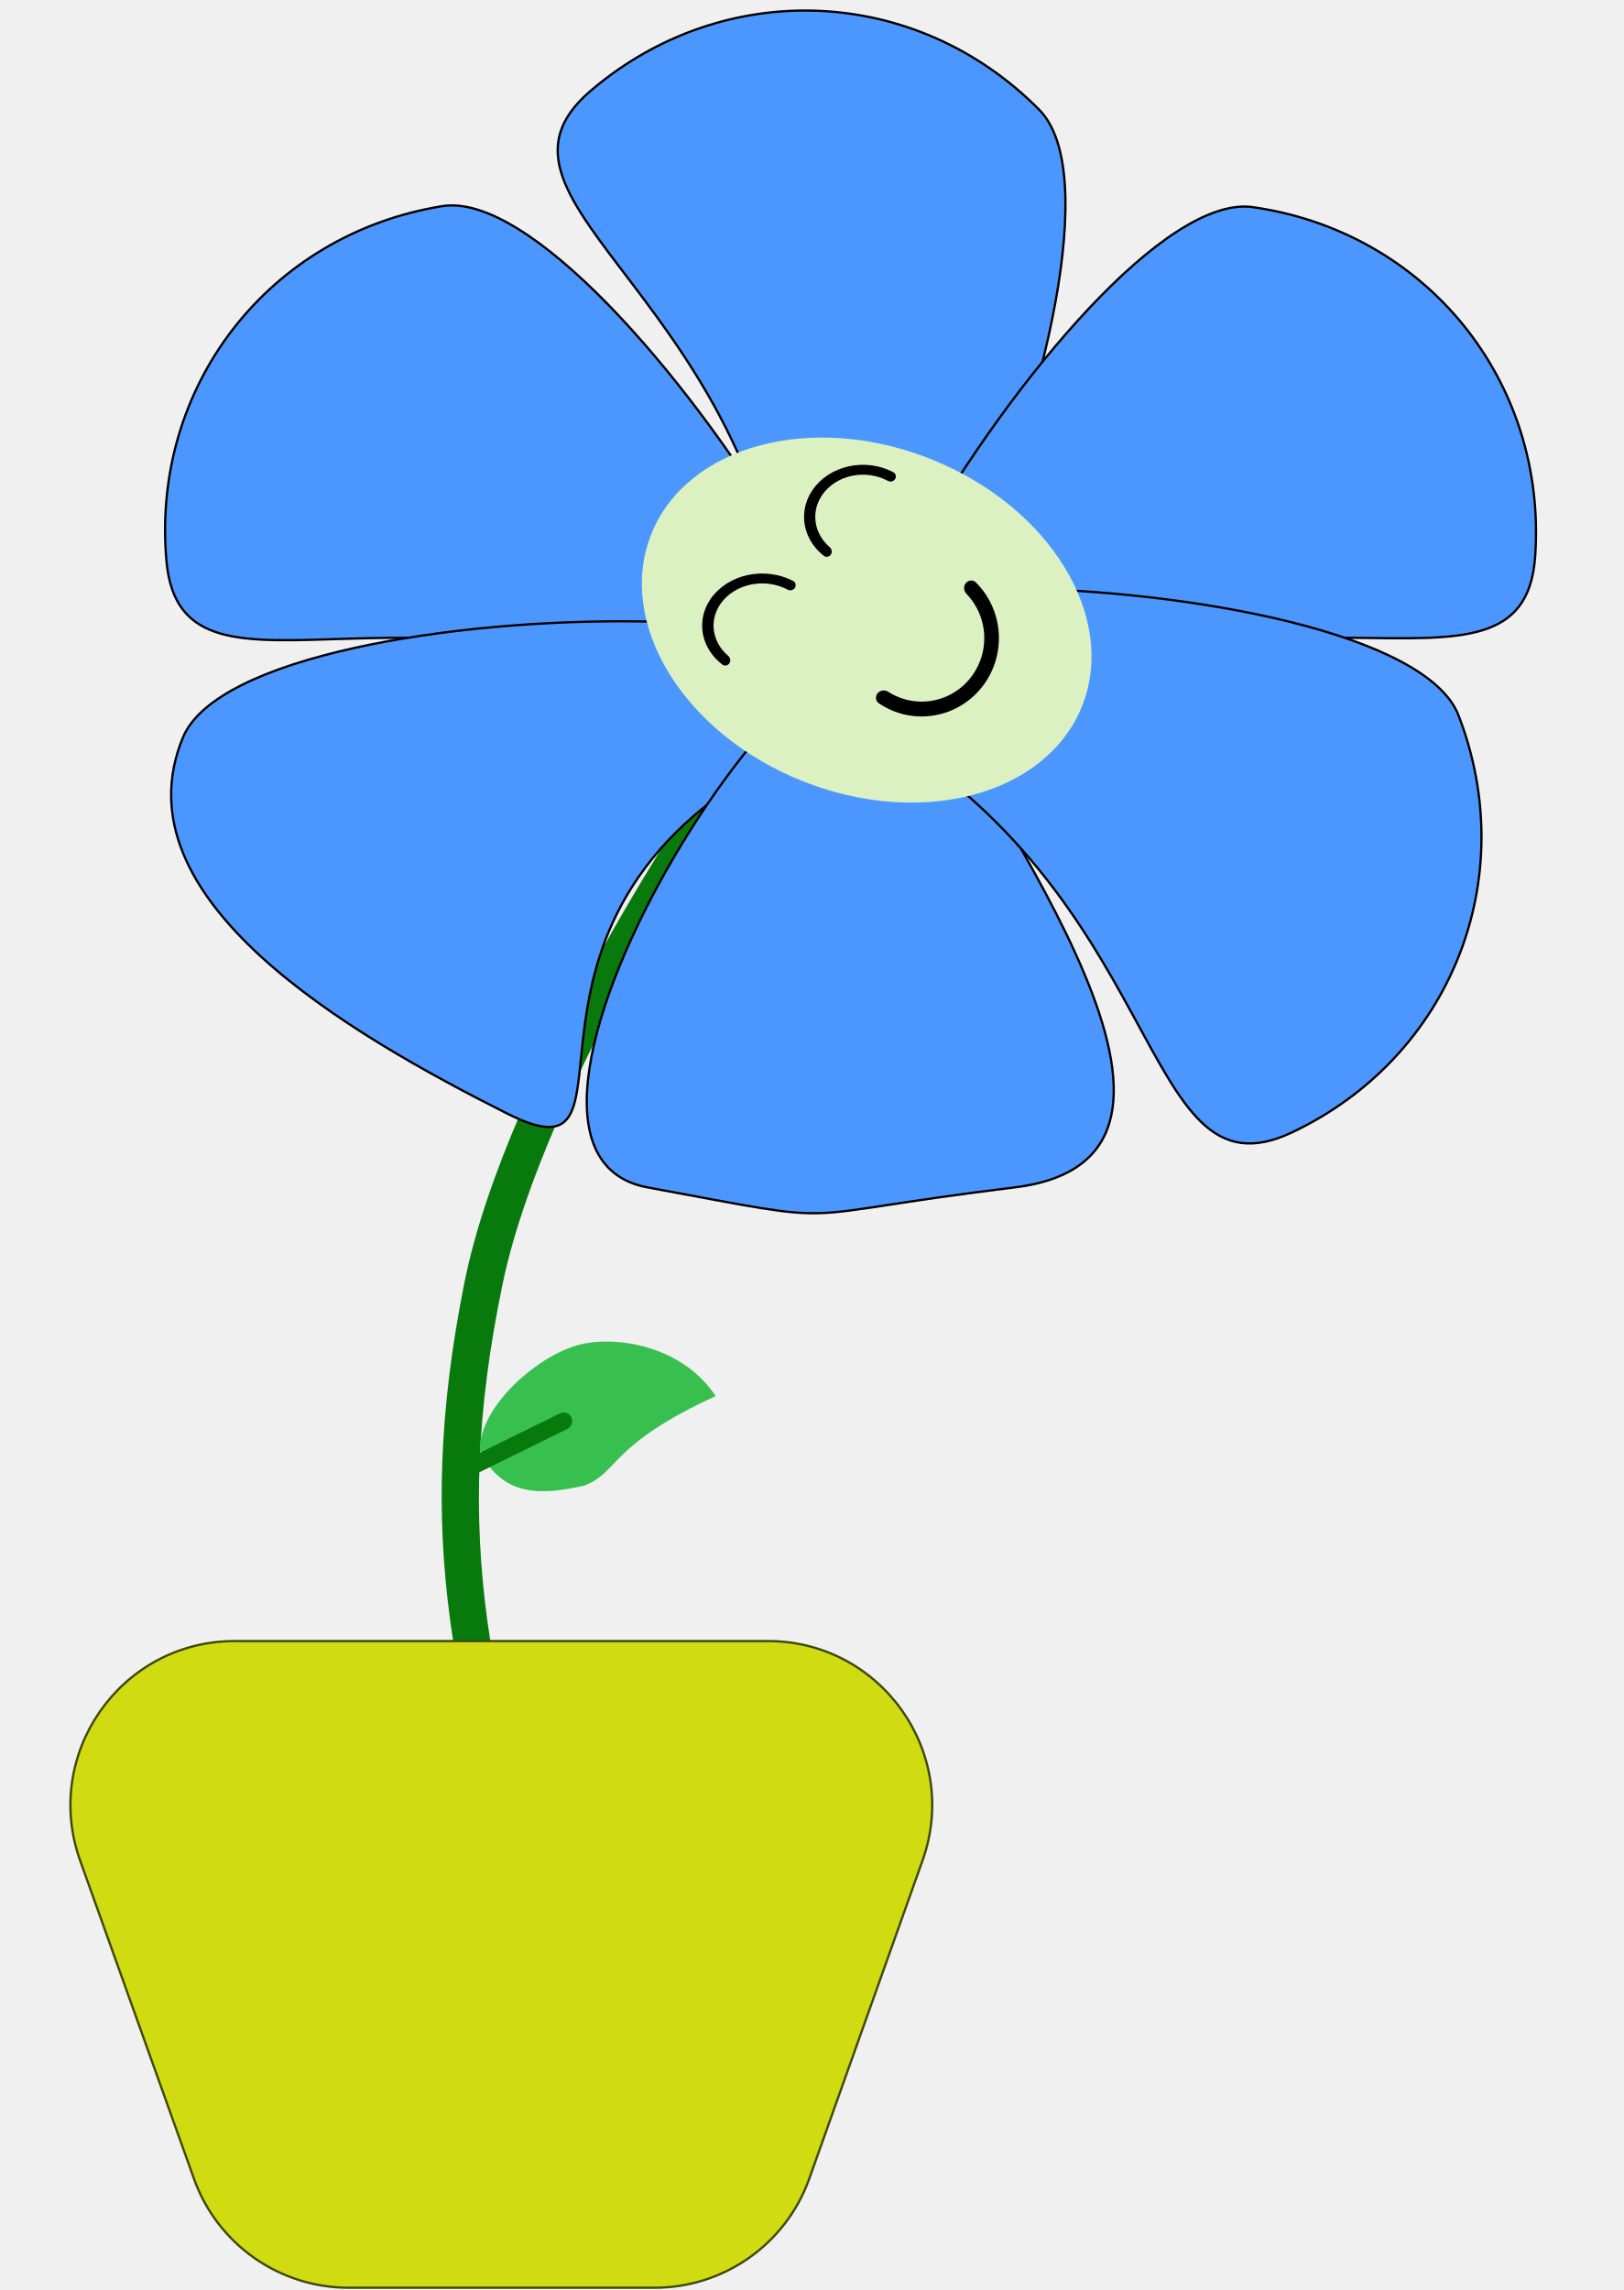
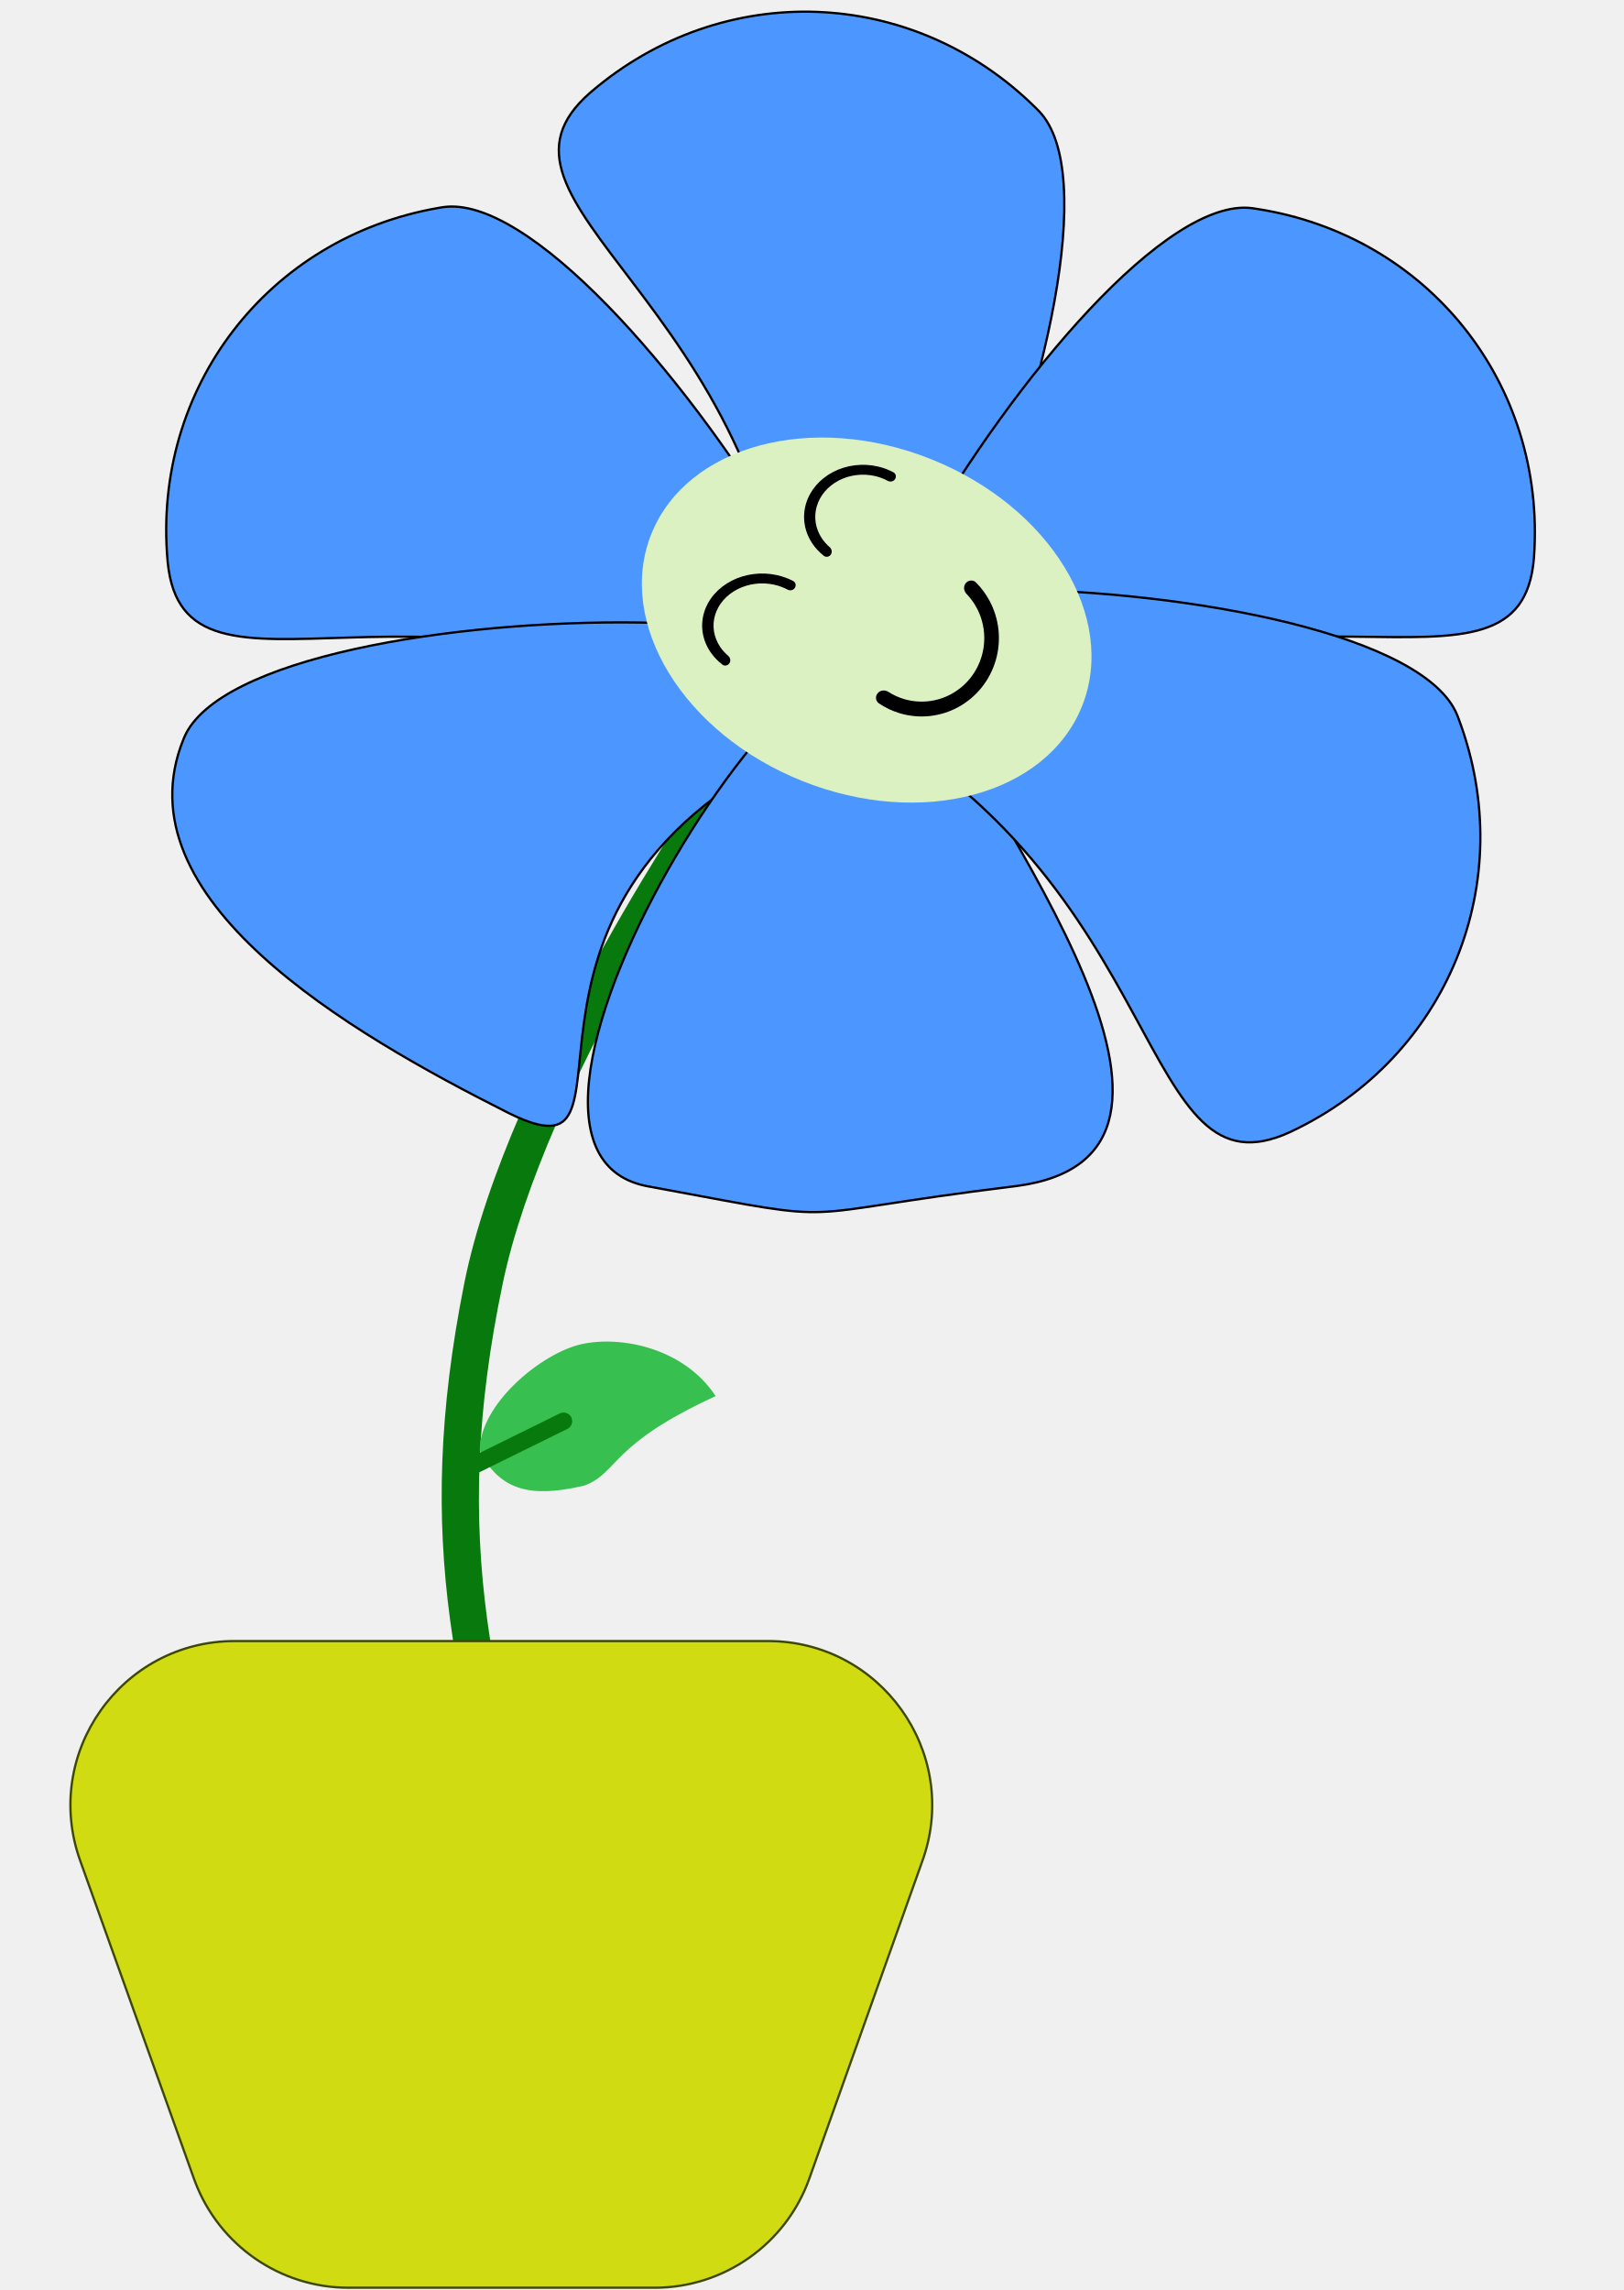
<svg xmlns="http://www.w3.org/2000/svg" width="717" height="1011" viewBox="0 0 717 1011" fill="none">
  <path d="M204.987 566.5C223.957 471.522 312.487 343 312.487 343L322.487 357C322.487 357 240.583 477.684 221.987 566.5C198.252 679.861 217.231 751.178 252.487 861.5C270.267 917.136 312.487 998.5 312.487 998.5H295.987C295.987 998.5 253.798 917.126 235.987 861.5C200.662 751.178 182.299 680.095 204.987 566.5Z" fill="#087A0D" />
-   <path d="M333.457 324.092C194.616 236.75 80.279 324.643 73.476 247.529C66.673 170.415 118.729 103.452 195.139 91.026C271.549 78.6 472.297 411.435 333.457 324.092Z" fill="#4C97FF" />
-   <path d="M333.457 324.092C194.616 236.75 80.279 324.643 73.476 247.529C66.673 170.415 118.729 103.452 195.139 91.026C271.549 78.6 472.297 411.435 333.457 324.092Z" fill="#4C97FF" />
-   <path d="M333.457 324.092C194.616 236.75 80.279 324.643 73.476 247.529C66.673 170.415 118.729 103.452 195.139 91.026C271.549 78.6 472.297 411.435 333.457 324.092Z" stroke="black" />
-   <path d="M351.757 330.762C204.376 402.764 292.781 526.328 223.65 491.488C154.52 456.647 51.097 397.047 80.787 325.553C110.477 254.06 499.138 258.76 351.757 330.762Z" fill="#4C97FF" />
-   <path d="M351.757 330.762C204.376 402.764 292.781 526.328 223.65 491.488C154.52 456.647 51.097 397.047 80.787 325.553C110.477 254.06 499.138 258.76 351.757 330.762Z" fill="#4C97FF" />
-   <path d="M351.757 330.762C204.376 402.764 292.781 526.328 223.65 491.488C154.52 456.647 51.097 397.047 80.787 325.553C110.477 254.06 499.138 258.76 351.757 330.762Z" stroke="black" />
-   <path d="M405.132 295.238C438.64 362.395 553.839 511.288 447.942 524.224C342.045 537.16 379.755 541.544 285.917 524.224C192.078 506.903 371.624 228.08 405.132 295.238Z" fill="#4C97FF" />
-   <path d="M405.132 295.238C438.64 362.395 553.839 511.288 447.942 524.224C342.045 537.16 379.755 541.544 285.917 524.224C192.078 506.903 371.624 228.08 405.132 295.238Z" fill="#4C97FF" />
-   <path d="M405.132 295.238C438.64 362.395 553.839 511.288 447.942 524.224C342.045 537.16 379.755 541.544 285.917 524.224C192.078 506.903 371.624 228.08 405.132 295.238Z" stroke="black" />
-   <path d="M349.102 296.293C339.8 132.528 201.904 90.303 260.799 40.062C319.694 -10.18 404.434 -6.575 458.849 48.487C513.264 103.55 358.405 460.057 349.102 296.293Z" fill="#4C97FF" />
-   <path d="M349.102 296.293C339.8 132.528 201.904 90.303 260.799 40.062C319.694 -10.18 404.434 -6.575 458.849 48.487C513.264 103.55 358.405 460.057 349.102 296.293Z" fill="#4C97FF" />
-   <path d="M349.102 296.293C339.8 132.528 201.904 90.303 260.799 40.062C319.694 -10.18 404.434 -6.575 458.849 48.487C513.264 103.55 358.405 460.057 349.102 296.293Z" stroke="black" />
-   <path d="M419.314 327.112C556.467 237.143 672.455 322.845 677.79 245.616C683.125 168.386 629.804 102.425 553.172 91.456C476.539 80.486 282.16 417.081 419.314 327.112Z" fill="#4C97FF" />
-   <path d="M419.314 327.112C556.467 237.143 672.455 322.845 677.79 245.616C683.125 168.386 629.804 102.425 553.172 91.456C476.539 80.486 282.16 417.081 419.314 327.112Z" fill="#4C97FF" />
-   <path d="M419.314 327.112C556.467 237.143 672.455 322.845 677.79 245.616C683.125 168.386 629.804 102.425 553.172 91.456C476.539 80.486 282.16 417.081 419.314 327.112Z" stroke="black" />
-   <path d="M372.926 314.353C518.487 389.968 500.476 533.054 570.444 499.929C640.413 466.804 671.86 388.032 643.942 315.828C616.024 243.624 227.366 238.739 372.926 314.353Z" fill="#4C97FF" />
-   <path d="M372.926 314.353C518.487 389.968 500.476 533.054 570.444 499.929C640.413 466.804 671.86 388.032 643.942 315.828C616.024 243.624 227.366 238.739 372.926 314.353Z" fill="#4C97FF" />
-   <path d="M372.926 314.353C518.487 389.968 500.476 533.054 570.444 499.929C640.413 466.804 671.86 388.032 643.942 315.828C616.024 243.624 227.366 238.739 372.926 314.353Z" stroke="black" />
+   <path d="M378.376 333.682C376.732 336.244 374.154 337.801 370.463 338.148C366.748 338.496 361.906 337.616 355.802 335.265C350.086 333.065 343.294 329.587 335.331 324.672L333.723 323.669C264.172 279.915 200.751 280.058 153.937 281.475C142.231 281.829 131.582 282.263 122.125 282.113C112.667 281.962 104.441 281.228 97.582 279.261C90.731 277.298 85.266 274.111 81.298 269.067C77.452 264.177 74.977 257.494 74.058 248.375L73.974 247.485C67.247 171.232 118.261 104.946 193.439 91.819L195.219 91.52L195.66 91.452C204.945 90.114 216.149 93.88 228.452 101.481C240.935 109.193 254.47 120.802 268.153 134.832C295.516 162.89 323.412 200.568 344.588 235.91C355.175 253.58 364.077 270.659 370.392 285.65C376.712 300.655 380.421 313.523 380.663 322.789C380.784 327.422 380.037 331.095 378.376 333.682Z" fill="#4C97FF" stroke="black" />
+   <path d="M383.572 297.632C384.883 300.38 384.848 303.391 383.198 306.71C381.538 310.052 378.238 313.704 373.025 317.654C368.143 321.353 361.61 325.294 353.237 329.474L351.537 330.312C314.62 348.348 292.437 369.629 278.863 390.881C265.292 412.13 260.351 433.316 257.864 451.121C256.623 460.009 255.989 468.094 255.206 474.871C254.419 481.682 253.482 487.162 251.655 490.981C250.746 492.881 249.628 494.345 248.222 495.357C246.819 496.365 245.097 496.948 242.937 497.037C238.858 497.206 233.258 495.611 225.463 491.827L223.875 491.041C189.311 473.622 146.229 450.037 115.499 421.897C84.995 393.963 66.816 361.695 80.91 326.575L81.249 325.745L81.424 325.335C85.178 316.738 94.281 309.199 107.223 302.745C120.354 296.197 137.352 290.808 156.485 286.569C194.749 278.091 241.47 274.228 282.666 274.847C303.263 275.156 322.469 276.586 338.538 279.116C354.622 281.648 367.513 285.274 375.517 289.95C379.519 292.287 382.247 294.857 383.572 297.632Z" fill="#4C97FF" stroke="black" />
+   <path d="M386.617 285.578C390.501 284.976 393.99 285.411 397.009 286.994C399.84 288.479 402.3 290.995 404.293 294.703L404.685 295.461C413.072 312.271 426.571 334.195 440.418 357.783C454.275 381.386 468.492 406.674 478.353 430.257C488.224 453.863 493.686 475.662 490.151 492.328C488.389 500.639 484.389 507.671 477.572 513.032C470.959 518.231 461.662 521.884 449.106 523.57L447.881 523.728C421.399 526.962 403.894 529.663 391.07 531.623C378.24 533.583 370.124 534.797 362.39 535.07C347.888 535.581 334.72 532.787 294.435 525.294L286.008 523.732L284.935 523.52C273.98 521.209 266.994 515.167 263.181 506.456C259.23 497.43 258.665 485.489 260.738 471.768C264.885 444.332 279.543 410.018 298.201 378.305C316.858 346.594 339.476 317.548 359.495 300.631C369.515 292.165 378.823 286.788 386.617 285.578Z" fill="#4C97FF" stroke="black" />
+   <path d="M367.325 338.455C364.284 338.6 361.521 337.402 359.099 334.595C356.662 331.77 354.573 327.314 352.95 320.978C351.43 315.044 350.327 307.494 349.717 298.156L349.602 296.264C344.942 214.227 308.064 162.63 279.775 125.304C272.701 115.97 266.175 107.544 260.816 99.75C255.456 91.956 251.287 84.827 248.913 78.098C246.543 71.377 245.971 65.077 247.782 58.92C249.537 52.951 253.548 47.061 260.446 41.026L261.123 40.442C319.36 -9.238 402.945 -6.09 457.218 47.562L458.494 48.839L458.804 49.159C465.276 55.95 468.702 67.263 469.639 81.694C470.591 96.336 468.976 114.095 465.474 133.376C458.471 171.938 443.938 216.508 427.412 254.25C419.15 273.119 410.393 290.272 401.837 304.108C393.274 317.956 384.938 328.436 377.527 334.005C373.822 336.789 370.396 338.309 367.325 338.455Z" fill="#4C97FF" stroke="black" />
+   <path d="M374.585 337.555C376.278 340.085 378.884 341.593 382.581 341.869C386.302 342.147 391.126 341.174 397.184 338.708C402.858 336.399 409.582 332.793 417.45 327.727L419.039 326.694C487.745 281.624 551.158 280.56 597.989 281.086C609.7 281.218 620.355 281.449 629.808 281.119C639.261 280.788 647.472 279.898 654.293 277.801C661.105 275.707 666.508 272.418 670.379 267.299C674.132 262.336 676.479 255.608 677.224 246.473L677.291 245.581C682.566 169.215 630.3 103.911 554.886 92.217L553.101 91.951L552.658 91.892C543.35 90.731 532.219 94.71 520.063 102.543C507.729 110.491 494.418 122.356 481.005 136.643C454.18 165.217 427.006 203.418 406.507 239.157C396.257 257.026 387.682 274.27 381.653 289.379C375.619 304.502 372.156 317.438 372.091 326.707C372.058 331.342 372.875 334.999 374.585 337.555Z" fill="#4C97FF" stroke="black" />
+   <path d="M341.938 280.449C340.559 283.164 340.52 286.175 342.087 289.534C343.665 292.916 346.873 296.647 351.987 300.725C356.777 304.544 363.211 308.645 371.479 313.029L373.157 313.909C446.074 351.788 478.022 406.575 500.471 447.678C506.085 457.957 511.096 467.364 516.008 475.446C520.92 483.53 525.713 490.256 530.878 495.179C536.036 500.096 541.549 503.2 547.907 504.072C554.071 504.917 561.088 503.673 569.42 499.855L570.23 499.477C639.417 466.722 670.808 389.192 644.117 317.696L643.475 316.009L643.311 315.594C639.77 306.907 630.855 299.146 618.076 292.375C605.111 285.505 588.251 279.699 569.228 274.989C531.185 265.57 484.574 260.556 443.375 260.159C422.776 259.96 403.541 260.916 387.414 263.049C371.273 265.183 358.296 268.491 350.179 272.968C346.121 275.206 343.331 277.708 341.938 280.449Z" fill="#4C97FF" stroke="black" />
  <ellipse cx="382.644" cy="273.757" rx="102.389" ry="76.518" transform="rotate(21.7559 382.644 273.757)" fill="#DCF1C2" />
-   <mask id="path-15-inside-1_161_262" fill="white">
-     <path d="M350.73 259.808C351.639 258.761 351.416 257.146 350.188 256.503C347.997 255.356 345.622 254.488 343.135 253.93C339.766 253.174 336.258 253.001 332.812 253.421C329.366 253.842 326.049 254.847 323.05 256.38C320.052 257.913 317.43 259.944 315.336 262.356C313.242 264.768 311.715 267.515 310.844 270.439C309.973 273.363 309.774 276.407 310.258 279.399C310.742 282.39 311.901 285.268 313.667 287.871C315.077 289.948 316.852 291.817 318.925 293.411C319.831 294.108 321.111 293.922 321.86 293.059V293.059C322.769 292.012 322.536 290.411 321.48 289.513C320.132 288.368 318.961 287.072 318 285.655C316.569 283.547 315.631 281.214 315.238 278.791C314.846 276.368 315.007 273.901 315.713 271.532C316.419 269.162 317.656 266.937 319.353 264.983C321.05 263.028 323.173 261.383 325.603 260.141C328.032 258.899 330.72 258.085 333.512 257.744C336.304 257.403 339.146 257.543 341.876 258.156C343.933 258.618 345.897 259.342 347.703 260.301C348.713 260.837 349.98 260.671 350.73 259.808V259.808Z" />
+   <mask id="path-9-inside-1_161_262" fill="white">
+     <path d="M350.73 259.808C351.639 258.761 351.416 257.146 350.188 256.503C347.997 255.356 345.622 254.488 343.135 253.93C339.766 253.174 336.258 253.001 332.812 253.421C329.366 253.842 326.049 254.847 323.05 256.38C320.052 257.913 317.43 259.944 315.336 262.356C313.242 264.768 311.715 267.515 310.844 270.439C309.973 273.363 309.774 276.407 310.258 279.399C310.742 282.39 311.901 285.268 313.667 287.871C315.077 289.948 316.852 291.817 318.925 293.411C319.831 294.108 321.111 293.922 321.86 293.059C322.769 292.012 322.536 290.411 321.48 289.513C320.132 288.368 318.961 287.072 318 285.655C316.569 283.547 315.631 281.214 315.238 278.791C314.846 276.368 315.007 273.901 315.713 271.532C316.419 269.162 317.656 266.937 319.353 264.983C321.05 263.028 323.173 261.383 325.603 260.141C328.032 258.899 330.72 258.085 333.512 257.744C336.304 257.403 339.146 257.543 341.876 258.156C343.933 258.618 345.897 259.342 347.703 260.301C348.713 260.837 349.98 260.671 350.73 259.808Z" />
  </mask>
-   <path d="M350.73 259.808C351.639 258.761 351.416 257.146 350.188 256.503C347.997 255.356 345.622 254.488 343.135 253.93C339.766 253.174 336.258 253.001 332.812 253.421C329.366 253.842 326.049 254.847 323.05 256.38C320.052 257.913 317.43 259.944 315.336 262.356C313.242 264.768 311.715 267.515 310.844 270.439C309.973 273.363 309.774 276.407 310.258 279.399C310.742 282.39 311.901 285.268 313.667 287.871C315.077 289.948 316.852 291.817 318.925 293.411C319.831 294.108 321.111 293.922 321.86 293.059V293.059C322.769 292.012 322.536 290.411 321.48 289.513C320.132 288.368 318.961 287.072 318 285.655C316.569 283.547 315.631 281.214 315.238 278.791C314.846 276.368 315.007 273.901 315.713 271.532C316.419 269.162 317.656 266.937 319.353 264.983C321.05 263.028 323.173 261.383 325.603 260.141C328.032 258.899 330.72 258.085 333.512 257.744C336.304 257.403 339.146 257.543 341.876 258.156C343.933 258.618 345.897 259.342 347.703 260.301C348.713 260.837 349.98 260.671 350.73 259.808V259.808Z" fill="black" stroke="black" stroke-width="2" mask="url(#path-15-inside-1_161_262)" />
+   <path d="M350.73 259.808C351.639 258.761 351.416 257.146 350.188 256.503C347.997 255.356 345.622 254.488 343.135 253.93C339.766 253.174 336.258 253.001 332.812 253.421C329.366 253.842 326.049 254.847 323.05 256.38C320.052 257.913 317.43 259.944 315.336 262.356C313.242 264.768 311.715 267.515 310.844 270.439C309.973 273.363 309.774 276.407 310.258 279.399C310.742 282.39 311.901 285.268 313.667 287.871C315.077 289.948 316.852 291.817 318.925 293.411C319.831 294.108 321.111 293.922 321.86 293.059C322.769 292.012 322.536 290.411 321.48 289.513C320.132 288.368 318.961 287.072 318 285.655C316.569 283.547 315.631 281.214 315.238 278.791C314.846 276.368 315.007 273.901 315.713 271.532C316.419 269.162 317.656 266.937 319.353 264.983C321.05 263.028 323.173 261.383 325.603 260.141C328.032 258.899 330.72 258.085 333.512 257.744C336.304 257.403 339.146 257.543 341.876 258.156C343.933 258.618 345.897 259.342 347.703 260.301C348.713 260.837 349.98 260.671 350.73 259.808Z" fill="black" stroke="black" stroke-width="2" mask="url(#path-9-inside-1_161_262)" />
  <path d="M258.02 655.876C240.515 659.75 222.042 661.809 211.815 640.412C211.711 619.822 239.222 597.304 256.727 593.43C274.232 589.556 301.917 595.08 315.975 616.346C268.993 637.908 273.268 650.041 258.02 655.876Z" fill="#37C050" />
  <rect x="250.553" y="622.321" width="7.62" height="50.485" rx="3.81" transform="rotate(63.761 250.553 622.321)" fill="#087A0D" />
-   <mask id="path-18-inside-2_161_262" fill="white">
-     <path d="M394.988 211.776C395.871 210.74 395.653 209.158 394.453 208.516C392.297 207.362 389.958 206.49 387.51 205.93C384.204 205.174 380.763 205.001 377.381 205.421C374 205.842 370.746 206.847 367.804 208.38C364.862 209.913 362.29 211.944 360.235 214.356C358.181 216.768 356.683 219.515 355.828 222.439C354.973 225.363 354.778 228.407 355.253 231.399C355.728 234.39 356.865 237.268 358.598 239.871C359.972 241.935 361.7 243.793 363.717 245.38C364.623 246.093 365.916 245.905 366.663 245.028V245.028C367.546 243.991 367.317 242.423 366.286 241.533C364.955 240.384 363.798 239.08 362.849 237.655C361.445 235.547 360.524 233.214 360.139 230.791C359.754 228.368 359.913 225.901 360.605 223.532C361.298 221.162 362.511 218.937 364.176 216.983C365.841 215.028 367.925 213.383 370.308 212.141C372.692 210.899 375.329 210.085 378.068 209.744C380.808 209.403 383.596 209.543 386.274 210.156C388.275 210.614 390.186 211.329 391.945 212.275C392.96 212.821 394.241 212.654 394.988 211.776V211.776Z" />
+   <mask id="path-12-inside-2_161_262" fill="white">
+     <path d="M394.988 211.776C395.871 210.74 395.653 209.158 394.453 208.516C392.297 207.362 389.958 206.49 387.51 205.93C384.204 205.174 380.763 205.001 377.381 205.421C374 205.842 370.746 206.847 367.804 208.38C364.862 209.913 362.29 211.944 360.235 214.356C358.181 216.768 356.683 219.515 355.828 222.439C354.973 225.363 354.778 228.407 355.253 231.399C355.728 234.39 356.865 237.268 358.598 239.871C359.972 241.935 361.7 243.793 363.717 245.38C364.623 246.093 365.916 245.905 366.663 245.028C367.546 243.991 367.317 242.423 366.286 241.533C364.955 240.384 363.798 239.08 362.849 237.655C361.445 235.547 360.524 233.214 360.139 230.791C359.754 228.368 359.913 225.901 360.605 223.532C361.298 221.162 362.511 218.937 364.176 216.983C365.841 215.028 367.925 213.383 370.308 212.141C372.692 210.899 375.329 210.085 378.068 209.744C380.808 209.403 383.596 209.543 386.274 210.156C388.275 210.614 390.186 211.329 391.945 212.275C392.96 212.821 394.241 212.654 394.988 211.776Z" />
  </mask>
-   <path d="M394.988 211.776C395.871 210.74 395.653 209.158 394.453 208.516C392.297 207.362 389.958 206.49 387.51 205.93C384.204 205.174 380.763 205.001 377.381 205.421C374 205.842 370.746 206.847 367.804 208.38C364.862 209.913 362.29 211.944 360.235 214.356C358.181 216.768 356.683 219.515 355.828 222.439C354.973 225.363 354.778 228.407 355.253 231.399C355.728 234.39 356.865 237.268 358.598 239.871C359.972 241.935 361.7 243.793 363.717 245.38C364.623 246.093 365.916 245.905 366.663 245.028V245.028C367.546 243.991 367.317 242.423 366.286 241.533C364.955 240.384 363.798 239.08 362.849 237.655C361.445 235.547 360.524 233.214 360.139 230.791C359.754 228.368 359.913 225.901 360.605 223.532C361.298 221.162 362.511 218.937 364.176 216.983C365.841 215.028 367.925 213.383 370.308 212.141C372.692 210.899 375.329 210.085 378.068 209.744C380.808 209.403 383.596 209.543 386.274 210.156C388.275 210.614 390.186 211.329 391.945 212.275C392.96 212.821 394.241 212.654 394.988 211.776V211.776Z" fill="black" stroke="black" stroke-width="2" mask="url(#path-18-inside-2_161_262)" />
-   <mask id="path-19-inside-3_161_262" fill="white">
-     <path d="M387.467 306.084C386.351 307.477 386.555 309.523 388.034 310.522C390.857 312.428 393.951 313.899 397.214 314.881C401.504 316.172 406.003 316.593 410.455 316.121C414.907 315.649 419.224 314.292 423.161 312.129C427.097 309.966 430.576 307.038 433.398 303.513C436.219 299.987 438.329 295.934 439.607 291.583C440.884 287.233 441.304 282.671 440.843 278.158C440.382 273.645 439.048 269.269 436.918 265.28C435.311 262.269 433.274 259.524 430.878 257.13C429.591 255.844 427.5 256.07 426.364 257.49V257.49C425.248 258.884 425.476 260.903 426.714 262.189C428.492 264.036 430.012 266.127 431.229 268.406C432.955 271.638 434.035 275.183 434.409 278.84C434.783 282.497 434.442 286.193 433.407 289.718C432.372 293.243 430.663 296.527 428.377 299.383C426.09 302.239 423.272 304.611 420.083 306.364C416.893 308.117 413.395 309.216 409.788 309.598C406.181 309.981 402.536 309.64 399.061 308.594C396.639 307.865 394.334 306.804 392.206 305.445C390.673 304.466 388.603 304.664 387.467 306.084V306.084Z" />
+   <path d="M394.988 211.776C395.871 210.74 395.653 209.158 394.453 208.516C392.297 207.362 389.958 206.49 387.51 205.93C384.204 205.174 380.763 205.001 377.381 205.421C374 205.842 370.746 206.847 367.804 208.38C364.862 209.913 362.29 211.944 360.235 214.356C358.181 216.768 356.683 219.515 355.828 222.439C354.973 225.363 354.778 228.407 355.253 231.399C355.728 234.39 356.865 237.268 358.598 239.871C359.972 241.935 361.7 243.793 363.717 245.38C364.623 246.093 365.916 245.905 366.663 245.028C367.546 243.991 367.317 242.423 366.286 241.533C364.955 240.384 363.798 239.08 362.849 237.655C361.445 235.547 360.524 233.214 360.139 230.791C359.754 228.368 359.913 225.901 360.605 223.532C361.298 221.162 362.511 218.937 364.176 216.983C365.841 215.028 367.925 213.383 370.308 212.141C372.692 210.899 375.329 210.085 378.068 209.744C380.808 209.403 383.596 209.543 386.274 210.156C388.275 210.614 390.186 211.329 391.945 212.275C392.96 212.821 394.241 212.654 394.988 211.776Z" fill="black" stroke="black" stroke-width="2" mask="url(#path-12-inside-2_161_262)" />
+   <mask id="path-13-inside-3_161_262" fill="white">
+     <path d="M387.467 306.084C386.351 307.477 386.555 309.523 388.034 310.522C390.857 312.428 393.951 313.899 397.214 314.881C401.504 316.172 406.003 316.593 410.455 316.121C414.907 315.649 419.224 314.292 423.161 312.129C427.097 309.966 430.576 307.038 433.397 303.513C436.219 299.987 438.329 295.934 439.607 291.583C440.884 287.233 441.304 282.671 440.843 278.158C440.382 273.645 439.048 269.269 436.918 265.28C435.311 262.269 433.274 259.524 430.878 257.13C429.591 255.844 427.5 256.07 426.364 257.49C425.248 258.884 425.476 260.903 426.714 262.189C428.492 264.036 430.012 266.127 431.229 268.406C432.955 271.638 434.035 275.183 434.409 278.84C434.783 282.497 434.442 286.193 433.407 289.718C432.372 293.243 430.663 296.527 428.377 299.383C426.09 302.239 423.272 304.611 420.083 306.364C416.893 308.117 413.395 309.216 409.788 309.598C406.181 309.981 402.536 309.64 399.061 308.594C396.639 307.865 394.334 306.804 392.206 305.445C390.673 304.466 388.603 304.664 387.467 306.084Z" />
  </mask>
-   <path d="M387.467 306.084C386.351 307.477 386.555 309.523 388.034 310.522C390.857 312.428 393.951 313.899 397.214 314.881C401.504 316.172 406.003 316.593 410.455 316.121C414.907 315.649 419.224 314.292 423.161 312.129C427.097 309.966 430.576 307.038 433.398 303.513C436.219 299.987 438.329 295.934 439.607 291.583C440.884 287.233 441.304 282.671 440.843 278.158C440.382 273.645 439.048 269.269 436.918 265.28C435.311 262.269 433.274 259.524 430.878 257.13C429.591 255.844 427.5 256.07 426.364 257.49V257.49C425.248 258.884 425.476 260.903 426.714 262.189C428.492 264.036 430.012 266.127 431.229 268.406C432.955 271.638 434.035 275.183 434.409 278.84C434.783 282.497 434.442 286.193 433.407 289.718C432.372 293.243 430.663 296.527 428.377 299.383C426.09 302.239 423.272 304.611 420.083 306.364C416.893 308.117 413.395 309.216 409.788 309.598C406.181 309.981 402.536 309.64 399.061 308.594C396.639 307.865 394.334 306.804 392.206 305.445C390.673 304.466 388.603 304.664 387.467 306.084V306.084Z" fill="black" stroke="black" stroke-width="2" mask="url(#path-19-inside-3_161_262)" />
-   <path d="M103.648 724.5H339.022C389.128 724.5 424.128 774.113 407.322 821.316L357.302 961.816C347.016 990.706 319.667 1010 289.001 1010H153.914C123.289 1010 95.968 990.757 85.651 961.922L35.386 821.422C18.623 774.569 52.952 725.276 102.476 724.509L103.648 724.5Z" fill="#D1DB12" stroke="#3D4806" />
+   <path d="M387.467 306.084C386.351 307.477 386.555 309.523 388.034 310.522C390.857 312.428 393.951 313.899 397.214 314.881C401.504 316.172 406.003 316.593 410.455 316.121C414.907 315.649 419.224 314.292 423.161 312.129C427.097 309.966 430.576 307.038 433.397 303.513C436.219 299.987 438.329 295.934 439.607 291.583C440.884 287.233 441.304 282.671 440.843 278.158C440.382 273.645 439.048 269.269 436.918 265.28C435.311 262.269 433.274 259.524 430.878 257.13C429.591 255.844 427.5 256.07 426.364 257.49C425.248 258.884 425.476 260.903 426.714 262.189C428.492 264.036 430.012 266.127 431.229 268.406C432.955 271.638 434.035 275.183 434.409 278.84C434.783 282.497 434.442 286.193 433.407 289.718C432.372 293.243 430.663 296.527 428.377 299.383C426.09 302.239 423.272 304.611 420.083 306.364C416.893 308.117 413.395 309.216 409.788 309.598C406.181 309.981 402.536 309.64 399.061 308.594C396.639 307.865 394.334 306.804 392.206 305.445C390.673 304.466 388.603 304.664 387.467 306.084Z" fill="black" stroke="black" stroke-width="2" mask="url(#path-13-inside-3_161_262)" />
+   <path d="M103.648 724.5H339.022C388.736 724.5 423.58 773.341 407.707 820.21L407.322 821.316L357.302 961.816C347.016 990.706 319.667 1010 289.001 1010H153.914C123.768 1010 96.822 991.354 86.147 963.267L85.651 961.922L35.386 821.422C18.491 774.2 53.495 724.5 103.648 724.5Z" fill="#D1DB12" stroke="#3D4806" />
</svg>
